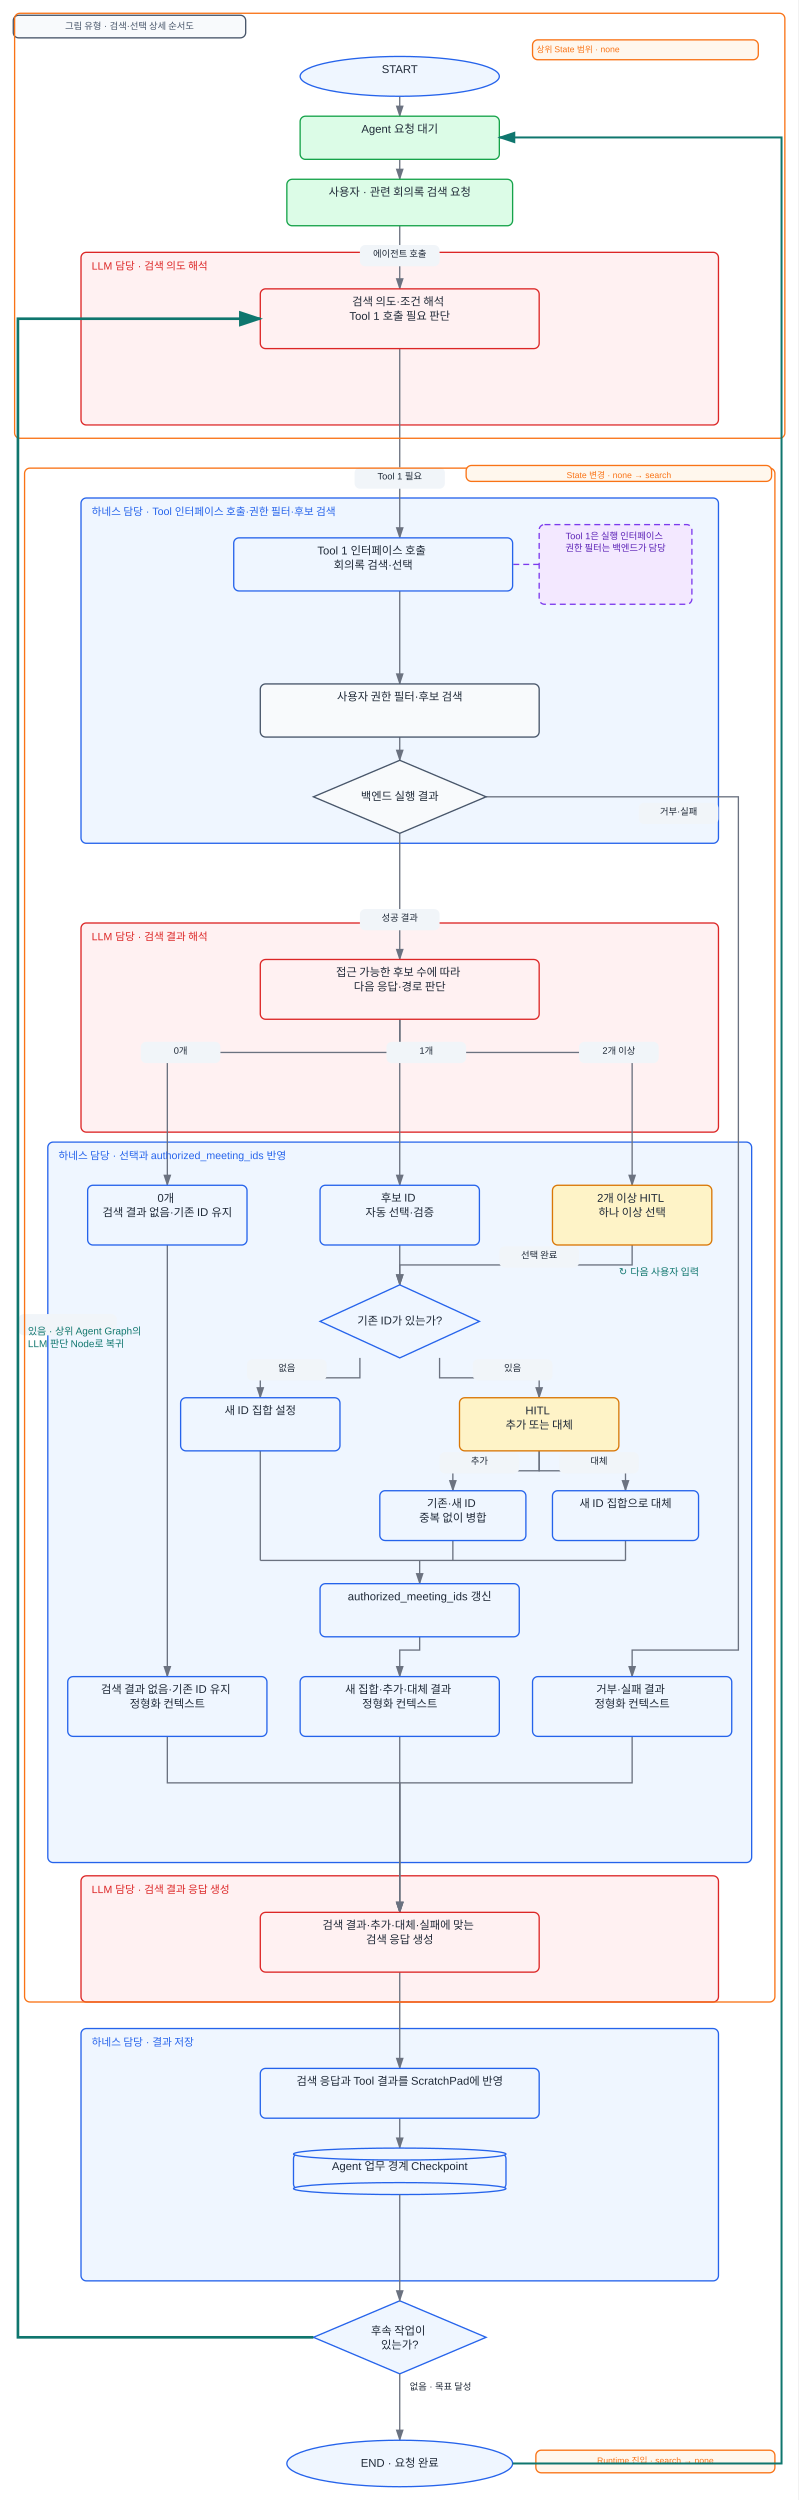
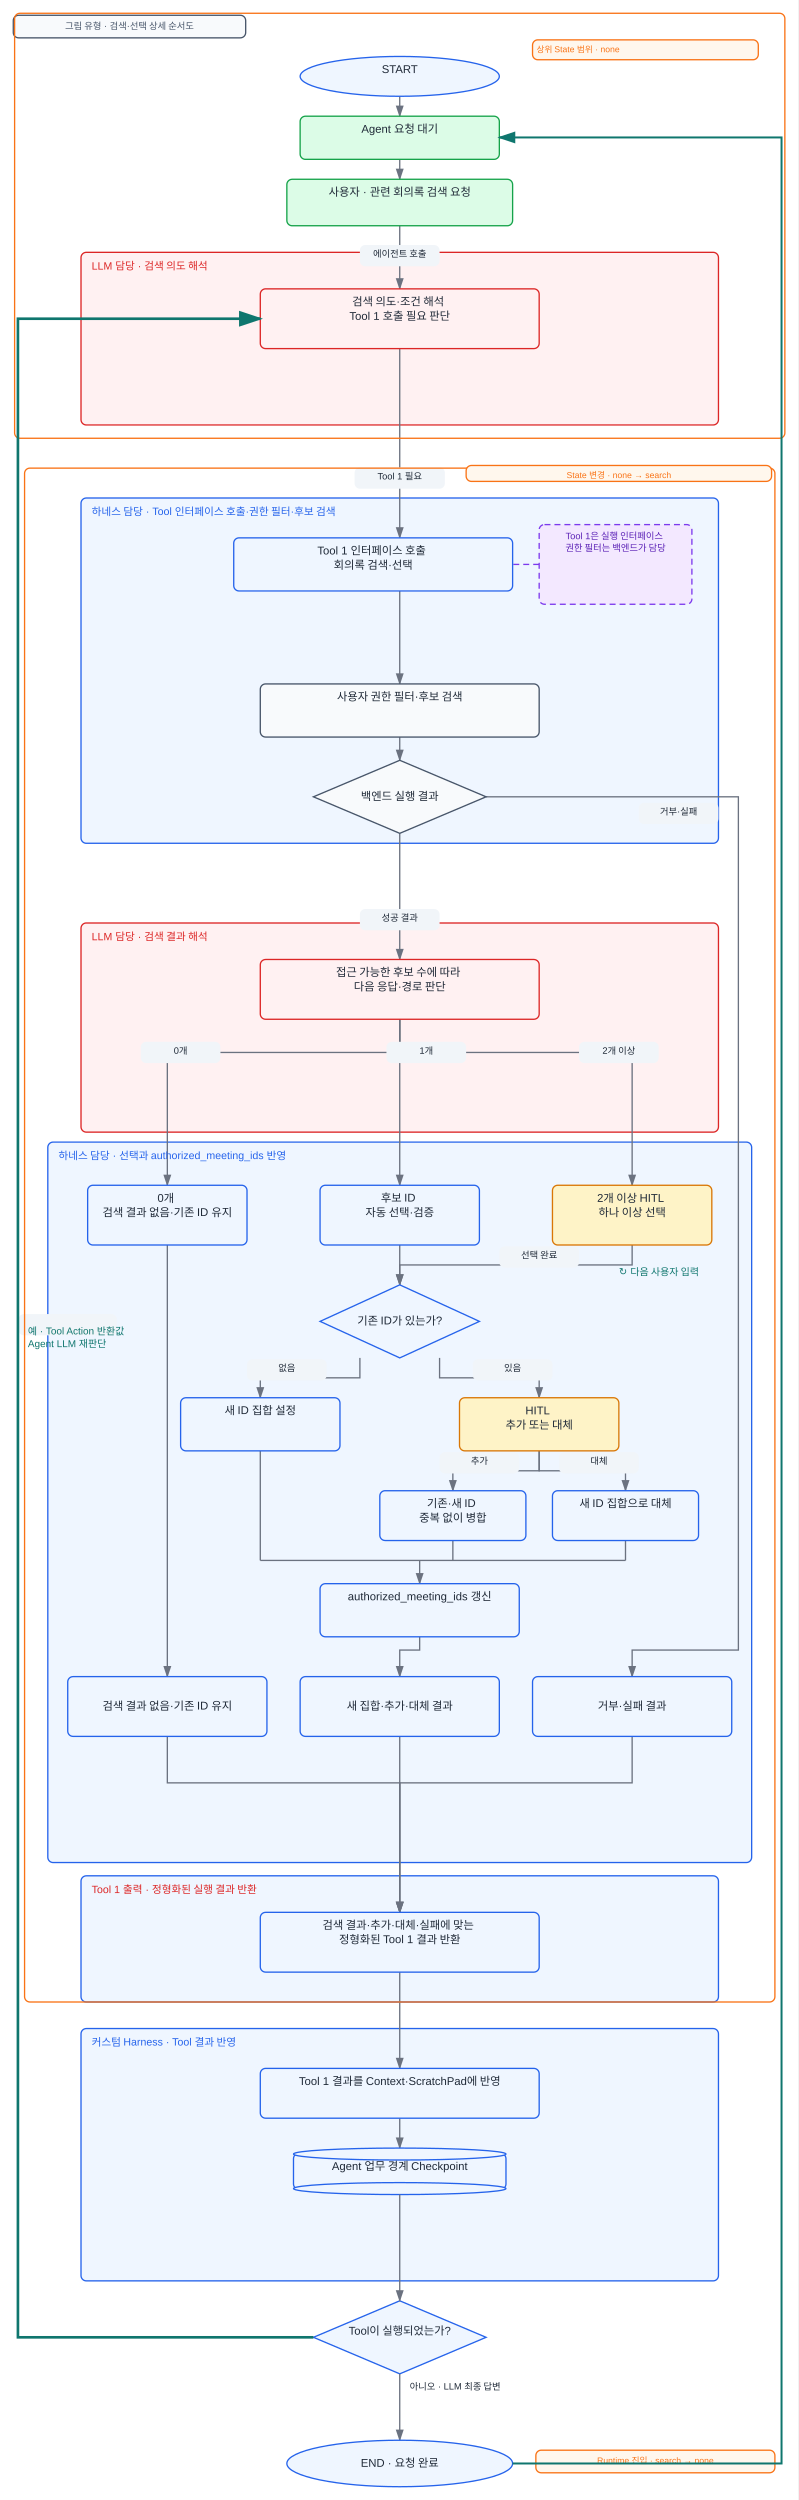
<svg xmlns="http://www.w3.org/2000/svg" width="1202" height="3765" viewBox="-2 -5 1202 3765">
  <defs>
    <marker id="arrow_0" markerWidth="10" markerHeight="10" refX="8" refY="3" orient="auto">
      <path d="M0 0L0 6L9 3z" fill="#0f766e" />
    </marker>
    <marker id="arrow_1" markerWidth="10" markerHeight="10" refX="8" refY="3" orient="auto">
      <path d="M0 0L0 6L9 3z" fill="#6b7280" />
    </marker>
    <marker id="arrow_2" markerWidth="10" markerHeight="10" refX="8" refY="3" orient="auto">
      <path d="M0 0L0 6L9 3z" fill="#7c3aed" />
    </marker>
  </defs>
  <rect x="-2" y="-5" width="100%" height="100%" fill="white" />
  <rect x="120" y="375" width="960" height="260" rx="8" stroke="#dc2626" fill="#fff1f2" stroke-width="2" opacity="1" />
  <rect x="120" y="745" width="960" height="520" rx="8" stroke="#2563eb" fill="#eff6ff" stroke-width="2" opacity="1" />
  <rect x="120" y="1385" width="960" height="315" rx="8" stroke="#dc2626" fill="#fff1f2" stroke-width="2" opacity="1" />
  <rect x="70" y="1715" width="1060" height="1085" rx="8" stroke="#2563eb" fill="#eff6ff" stroke-width="2" opacity="1" />
-   <rect x="120" y="2820" width="960" height="190" rx="8" stroke="#dc2626" fill="#fff1f2" stroke-width="2" opacity="1" />
+   <rect x="120" y="2820" width="960" height="190" rx="8" stroke="#2563eb" fill="#eff6ff" stroke-width="2" opacity="1" />
  <rect x="120" y="3050" width="960" height="380" rx="8" stroke="#2563eb" fill="#eff6ff" stroke-width="2" opacity="1" />
  <polyline points="600,140 600,170" fill="none" stroke="#6b7280" stroke-width="2" opacity="1" marker-end="url(#arrow_1)" />
  <polyline points="600,235 600,265" fill="none" stroke="#6b7280" stroke-width="2" opacity="1" marker-end="url(#arrow_1)" />
  <polyline points="600,335 600,430" fill="none" stroke="#6b7280" stroke-width="2" opacity="1" marker-end="url(#arrow_1)" />
  <polyline points="600,520 600,805" fill="none" stroke="#6b7280" stroke-width="2" opacity="1" marker-end="url(#arrow_1)" />
  <polyline points="810,845 770,845" fill="none" stroke="#7c3aed" stroke-width="2" opacity="1" stroke-dasharray="9 6" />
  <polyline points="600,885 600,1025" fill="none" stroke="#6b7280" stroke-width="2" opacity="1" marker-end="url(#arrow_1)" />
  <polyline points="600,1105 600,1140" fill="none" stroke="#6b7280" stroke-width="2" opacity="1" marker-end="url(#arrow_1)" />
  <polyline points="600,1250 600,1440" fill="none" stroke="#6b7280" stroke-width="2" opacity="1" marker-end="url(#arrow_1)" />
  <polyline points="600,1530 600,1580 250,1580 250,1780" fill="none" stroke="#6b7280" stroke-width="2" opacity="1" marker-end="url(#arrow_1)" />
  <polyline points="600,1530 600,1780" fill="none" stroke="#6b7280" stroke-width="2" opacity="1" marker-end="url(#arrow_1)" />
  <polyline points="600,1530 600,1580 950,1580 950,1780" fill="none" stroke="#6b7280" stroke-width="2" opacity="1" marker-end="url(#arrow_1)" />
  <polyline points="600,1870 600,1930" fill="none" stroke="#6b7280" stroke-width="2" opacity="1" marker-end="url(#arrow_1)" />
  <polyline points="950,1870 950,1900 600,1900 600,1930" fill="none" stroke="#6b7280" stroke-width="2" opacity="1" marker-end="url(#arrow_1)" />
  <polyline points="540,2040 540,2070 390,2070 390,2100" fill="none" stroke="#6b7280" stroke-width="2" opacity="1" marker-end="url(#arrow_1)" />
  <polyline points="660,2040 660,2070 810,2070 810,2100" fill="none" stroke="#6b7280" stroke-width="2" opacity="1" marker-end="url(#arrow_1)" />
  <polyline points="810,2180 810,2210 680,2210 680,2240" fill="none" stroke="#6b7280" stroke-width="2" opacity="1" marker-end="url(#arrow_1)" />
  <polyline points="810,2180 810,2210 940,2210 940,2240" fill="none" stroke="#6b7280" stroke-width="2" opacity="1" marker-end="url(#arrow_1)" />
  <polyline points="390,2180 390,2345" fill="none" stroke="#6b7280" stroke-width="2" opacity="1" />
  <polyline points="680,2315 680,2345" fill="none" stroke="#6b7280" stroke-width="2" opacity="1" />
  <polyline points="940,2315 940,2345" fill="none" stroke="#6b7280" stroke-width="2" opacity="1" />
  <polyline points="390,2345 940,2345" fill="none" stroke="#6b7280" stroke-width="2" opacity="1" />
  <polyline points="630,2345 630,2380" fill="none" stroke="#6b7280" stroke-width="2" opacity="1" marker-end="url(#arrow_1)" />
  <polyline points="730,1195 1110,1195 1110,2480 950,2480 950,2520" fill="none" stroke="#6b7280" stroke-width="2" opacity="1" marker-end="url(#arrow_1)" />
  <polyline points="250,1870 250,2520" fill="none" stroke="#6b7280" stroke-width="2" opacity="1" marker-end="url(#arrow_1)" />
  <polyline points="630,2460 630,2480 600,2480 600,2520" fill="none" stroke="#6b7280" stroke-width="2" opacity="1" marker-end="url(#arrow_1)" />
  <polyline points="250,2610 250,2680 600,2680 600,2875" fill="none" stroke="#6b7280" stroke-width="2" opacity="1" marker-end="url(#arrow_1)" />
  <polyline points="600,2610 600,2875" fill="none" stroke="#6b7280" stroke-width="2" opacity="1" marker-end="url(#arrow_1)" />
  <polyline points="950,2610 950,2680 600,2680 600,2875" fill="none" stroke="#6b7280" stroke-width="2" opacity="1" marker-end="url(#arrow_1)" />
  <polyline points="600,2965 600,3110" fill="none" stroke="#6b7280" stroke-width="2" opacity="1" marker-end="url(#arrow_1)" />
  <polyline points="600,3185 600,3230" fill="none" stroke="#6b7280" stroke-width="2" opacity="1" marker-end="url(#arrow_1)" />
  <ellipse cx="600" cy="110" rx="150" ry="30" stroke="#2563eb" fill="#eff6ff" stroke-width="2" opacity="1" />
  <rect x="450" y="170" width="300" height="65" rx="8" stroke="#16a34a" fill="#dcfce7" stroke-width="2" opacity="1" />
  <rect x="430" y="265" width="340" height="70" rx="8" stroke="#16a34a" fill="#dcfce7" stroke-width="2" opacity="1" />
  <rect x="390" y="430" width="420" height="90" rx="8" stroke="#dc2626" fill="#fff1f2" stroke-width="2" opacity="1" />
  <rect x="540" y="364" width="120" height="32" rx="8" stroke="none" fill="#f1f5f9" stroke-width="2" opacity="1" />
  <rect x="350" y="805" width="420" height="80" rx="8" stroke="#2563eb" fill="#eff6ff" stroke-width="2" opacity="1" />
  <rect x="810" y="785" width="230" height="120" rx="8" stroke="#7c3aed" fill="#f3e8ff" stroke-width="2" opacity="1" stroke-dasharray="9 6" />
  <rect x="532" y="699" width="136" height="32" rx="8" stroke="none" fill="#f1f5f9" stroke-width="2" opacity="1" />
  <rect x="390" y="1025" width="420" height="80" rx="8" stroke="#475569" fill="#f8fafc" stroke-width="2" opacity="1" />
  <polygon points="600,1140 730,1195 600,1250 470,1195" stroke="#475569" fill="#f8fafc" stroke-width="2" opacity="1" />
  <rect x="390" y="1440" width="420" height="90" rx="8" stroke="#dc2626" fill="#fff1f2" stroke-width="2" opacity="1" />
  <rect x="540" y="1364" width="120" height="32" rx="8" stroke="none" fill="#f1f5f9" stroke-width="2" opacity="1" />
  <rect x="130" y="1780" width="240" height="90" rx="8" stroke="#2563eb" fill="#eff6ff" stroke-width="2" opacity="1" />
  <rect x="480" y="1780" width="240" height="90" rx="8" stroke="#2563eb" fill="#eff6ff" stroke-width="2" opacity="1" />
  <rect x="830" y="1780" width="240" height="90" rx="8" stroke="#d97706" fill="#fef3c7" stroke-width="2" opacity="1" />
  <rect x="210" y="1564" width="120" height="32" rx="8" stroke="none" fill="#f1f5f9" stroke-width="2" opacity="1" />
  <rect x="580" y="1564" width="120" height="32" rx="8" stroke="none" fill="#f1f5f9" stroke-width="2" opacity="1" />
  <rect x="870" y="1564" width="120" height="32" rx="8" stroke="none" fill="#f1f5f9" stroke-width="2" opacity="1" />
  <polygon points="600,1930 720,1985 600,2040 480,1985" stroke="#2563eb" fill="#eff6ff" stroke-width="2" opacity="1" />
  <rect x="750" y="1872" width="120" height="32" rx="8" stroke="none" fill="#f1f5f9" stroke-width="2" opacity="1" />
  <rect x="270" y="2100" width="240" height="80" rx="8" stroke="#2563eb" fill="#eff6ff" stroke-width="2" opacity="1" />
  <rect x="690" y="2100" width="240" height="80" rx="8" stroke="#d97706" fill="#fef3c7" stroke-width="2" opacity="1" />
  <rect x="370" y="2042" width="120" height="32" rx="8" stroke="none" fill="#f1f5f9" stroke-width="2" opacity="1" />
  <rect x="710" y="2042" width="120" height="32" rx="8" stroke="none" fill="#f1f5f9" stroke-width="2" opacity="1" />
  <rect x="570" y="2240" width="220" height="75" rx="8" stroke="#2563eb" fill="#eff6ff" stroke-width="2" opacity="1" />
  <rect x="830" y="2240" width="220" height="75" rx="8" stroke="#2563eb" fill="#eff6ff" stroke-width="2" opacity="1" />
  <rect x="660" y="2182" width="120" height="32" rx="8" stroke="none" fill="#f1f5f9" stroke-width="2" opacity="1" />
  <rect x="840" y="2182" width="120" height="32" rx="8" stroke="none" fill="#f1f5f9" stroke-width="2" opacity="1" />
  <rect x="480" y="2380" width="300" height="80" rx="8" stroke="#2563eb" fill="#eff6ff" stroke-width="2" opacity="1" />
  <rect x="100" y="2520" width="300" height="90" rx="8" stroke="#2563eb" fill="#eff6ff" stroke-width="2" opacity="1" />
  <rect x="450" y="2520" width="300" height="90" rx="8" stroke="#2563eb" fill="#eff6ff" stroke-width="2" opacity="1" />
  <rect x="800" y="2520" width="300" height="90" rx="8" stroke="#2563eb" fill="#eff6ff" stroke-width="2" opacity="1" />
  <rect x="960" y="1204" width="120" height="32" rx="8" stroke="none" fill="#f1f5f9" stroke-width="2" opacity="1" />
-   <rect x="390" y="2875" width="420" height="90" rx="8" stroke="#dc2626" fill="#fff1f2" stroke-width="2" opacity="1" />
+   <rect x="390" y="2875" width="420" height="90" rx="8" stroke="#2563eb" fill="#eff6ff" stroke-width="2" opacity="1" />
  <rect x="390" y="3110" width="420" height="75" rx="8" stroke="#2563eb" fill="#eff6ff" stroke-width="2" opacity="1" />
  <rect x="440" y="3238" width="320" height="54" rx="8" stroke="#2563eb" fill="#eff6ff" stroke-width="2" opacity="1" />
  <ellipse cx="600" cy="3239" rx="160" ry="9" stroke="#2563eb" fill="#eff6ff" stroke-width="2" opacity="1" />
  <ellipse cx="600" cy="3291" rx="160" ry="9" stroke="#2563eb" fill="#eff6ff" stroke-width="2" opacity="1" />
  <rect x="26" y="1974" width="148" height="32" rx="8" stroke="none" fill="#f1f5f9" stroke-width="2" opacity="1" />
  <text x="600" y="105" text-anchor="middle" font-family="Arial,'Noto Sans KR',sans-serif" font-size="17" fill="#1f2937" opacity="1">
    <tspan x="600" dy="0">START</tspan>
  </text>
  <text x="600" y="195" text-anchor="middle" font-family="Arial,'Noto Sans KR',sans-serif" font-size="17" fill="#1f2937" opacity="1">
    <tspan x="600" dy="0">Agent 요청 대기</tspan>
  </text>
  <text x="600" y="290" text-anchor="middle" font-family="Arial,'Noto Sans KR',sans-serif" font-size="17" fill="#1f2937" opacity="1">
    <tspan x="600" dy="0">사용자 · 관련 회의록 검색 요청</tspan>
  </text>
  <text x="136" y="401" text-anchor="start" font-family="Arial,'Noto Sans KR',sans-serif" font-size="16" fill="#dc2626" opacity="1">
    <tspan x="136" dy="0">LLM 담당 · 검색 의도 해석</tspan>
  </text>
  <text x="600" y="455" text-anchor="middle" font-family="Arial,'Noto Sans KR',sans-serif" font-size="17" fill="#1f2937" opacity="1">
    <tspan x="600" dy="0">검색 의도·조건 해석</tspan>
    <tspan x="600" dy="21.76">Tool 1 호출 필요 판단</tspan>
  </text>
  <text x="600" y="382" text-anchor="middle" font-family="Arial,'Noto Sans KR',sans-serif" font-size="14" fill="#1f2937" opacity="1">
    <tspan x="600" dy="0">에이전트 호출</tspan>
  </text>
  <text x="136" y="771" text-anchor="start" font-family="Arial,'Noto Sans KR',sans-serif" font-size="16" fill="#2563eb" opacity="1">
    <tspan x="136" dy="0">하네스 담당 · Tool 인터페이스 호출·권한 필터·후보 검색</tspan>
  </text>
  <text x="560" y="830" text-anchor="middle" font-family="Arial,'Noto Sans KR',sans-serif" font-size="17" fill="#1f2937" opacity="1">
    <tspan x="560" dy="0">Tool 1 인터페이스 호출</tspan>
    <tspan x="560" dy="21.76">회의록 검색·선택</tspan>
  </text>
  <text x="925" y="807" text-anchor="middle" font-family="Arial,'Noto Sans KR',sans-serif" font-size="14" fill="#5b21b6" opacity="1">
    <tspan x="925" dy="0">Tool 1은 실행 인터페이스</tspan>
    <tspan x="925" dy="17.92">권한 필터는 백엔드가 담당</tspan>
  </text>
  <text x="600" y="717" text-anchor="middle" font-family="Arial,'Noto Sans KR',sans-serif" font-size="14" fill="#1f2937" opacity="1">
    <tspan x="600" dy="0">Tool 1 필요</tspan>
  </text>
  <text x="600" y="1050" text-anchor="middle" font-family="Arial,'Noto Sans KR',sans-serif" font-size="17" fill="#1f2937" opacity="1">
    <tspan x="600" dy="0">사용자 권한 필터·후보 검색</tspan>
  </text>
  <text x="600" y="1200" text-anchor="middle" font-family="Arial,'Noto Sans KR',sans-serif" font-size="17" fill="#1f2937" opacity="1">
    <tspan x="600" dy="0">백엔드 실행 결과</tspan>
  </text>
  <text x="136" y="1411" text-anchor="start" font-family="Arial,'Noto Sans KR',sans-serif" font-size="16" fill="#dc2626" opacity="1">
    <tspan x="136" dy="0">LLM 담당 · 검색 결과 해석</tspan>
  </text>
  <text x="600" y="1465" text-anchor="middle" font-family="Arial,'Noto Sans KR',sans-serif" font-size="17" fill="#1f2937" opacity="1">
    <tspan x="600" dy="0">접근 가능한 후보 수에 따라</tspan>
    <tspan x="600" dy="21.76">다음 응답·경로 판단</tspan>
  </text>
  <text x="600" y="1382" text-anchor="middle" font-family="Arial,'Noto Sans KR',sans-serif" font-size="14" fill="#1f2937" opacity="1">
    <tspan x="600" dy="0">성공 결과</tspan>
  </text>
  <text x="86" y="1741" text-anchor="start" font-family="Arial,'Noto Sans KR',sans-serif" font-size="16" fill="#2563eb" opacity="1">
    <tspan x="86" dy="0">하네스 담당 · 선택과 authorized_meeting_ids 반영</tspan>
  </text>
  <text x="250" y="1805" text-anchor="middle" font-family="Arial,'Noto Sans KR',sans-serif" font-size="17" fill="#1f2937" opacity="1">
    <tspan x="250" dy="0">0개</tspan>
    <tspan x="250" dy="21.76">검색 결과 없음·기존 ID 유지</tspan>
  </text>
  <text x="600" y="1805" text-anchor="middle" font-family="Arial,'Noto Sans KR',sans-serif" font-size="17" fill="#1f2937" opacity="1">
    <tspan x="600" dy="0">후보 ID</tspan>
    <tspan x="600" dy="21.76">자동 선택·검증</tspan>
  </text>
  <text x="950" y="1805" text-anchor="middle" font-family="Arial,'Noto Sans KR',sans-serif" font-size="17" fill="#1f2937" opacity="1">
    <tspan x="950" dy="0">2개 이상 HITL</tspan>
    <tspan x="950" dy="21.76">하나 이상 선택</tspan>
  </text>
  <text x="270" y="1582" text-anchor="middle" font-family="Arial,'Noto Sans KR',sans-serif" font-size="14" fill="#1f2937" opacity="1">
    <tspan x="270" dy="0">0개</tspan>
  </text>
  <text x="640" y="1582" text-anchor="middle" font-family="Arial,'Noto Sans KR',sans-serif" font-size="14" fill="#1f2937" opacity="1">
    <tspan x="640" dy="0">1개</tspan>
  </text>
  <text x="930" y="1582" text-anchor="middle" font-family="Arial,'Noto Sans KR',sans-serif" font-size="14" fill="#1f2937" opacity="1">
    <tspan x="930" dy="0">2개 이상</tspan>
  </text>
  <text x="600" y="1990" text-anchor="middle" font-family="Arial,'Noto Sans KR',sans-serif" font-size="17" fill="#1f2937" opacity="1">
    <tspan x="600" dy="0">기존 ID가 있는가?</tspan>
  </text>
  <text x="810" y="1890" text-anchor="middle" font-family="Arial,'Noto Sans KR',sans-serif" font-size="14" fill="#1f2937" opacity="1">
    <tspan x="810" dy="0">선택 완료</tspan>
  </text>
  <text x="390" y="2125" text-anchor="middle" font-family="Arial,'Noto Sans KR',sans-serif" font-size="17" fill="#1f2937" opacity="1">
    <tspan x="390" dy="0">새 ID 집합 설정</tspan>
  </text>
  <text x="810" y="2125" text-anchor="middle" font-family="Arial,'Noto Sans KR',sans-serif" font-size="17" fill="#1f2937" opacity="1">
    <tspan x="810" dy="0">HITL</tspan>
    <tspan x="810" dy="21.76">추가 또는 대체</tspan>
  </text>
  <text x="430" y="2060" text-anchor="middle" font-family="Arial,'Noto Sans KR',sans-serif" font-size="14" fill="#1f2937" opacity="1">
    <tspan x="430" dy="0">없음</tspan>
  </text>
  <text x="770" y="2060" text-anchor="middle" font-family="Arial,'Noto Sans KR',sans-serif" font-size="14" fill="#1f2937" opacity="1">
    <tspan x="770" dy="0">있음</tspan>
  </text>
  <text x="680" y="2265" text-anchor="middle" font-family="Arial,'Noto Sans KR',sans-serif" font-size="17" fill="#1f2937" opacity="1">
    <tspan x="680" dy="0">기존·새 ID</tspan>
    <tspan x="680" dy="21.76">중복 없이 병합</tspan>
  </text>
  <text x="940" y="2265" text-anchor="middle" font-family="Arial,'Noto Sans KR',sans-serif" font-size="17" fill="#1f2937" opacity="1">
    <tspan x="940" dy="0">새 ID 집합으로 대체</tspan>
  </text>
  <text x="720" y="2200" text-anchor="middle" font-family="Arial,'Noto Sans KR',sans-serif" font-size="14" fill="#1f2937" opacity="1">
    <tspan x="720" dy="0">추가</tspan>
  </text>
  <text x="900" y="2200" text-anchor="middle" font-family="Arial,'Noto Sans KR',sans-serif" font-size="14" fill="#1f2937" opacity="1">
    <tspan x="900" dy="0">대체</tspan>
  </text>
  <text x="630" y="2405" text-anchor="middle" font-family="Arial,'Noto Sans KR',sans-serif" font-size="17" fill="#1f2937" opacity="1">
    <tspan x="630" dy="0">authorized_meeting_ids 갱신</tspan>
  </text>
-   <text x="250" y="2545" text-anchor="middle" font-family="Arial,'Noto Sans KR',sans-serif" font-size="17" fill="#1f2937" opacity="1">
+   <text x="250" y="2570" text-anchor="middle" font-family="Arial,'Noto Sans KR',sans-serif" font-size="17" fill="#1f2937" opacity="1">
    <tspan x="250" dy="0">검색 결과 없음·기존 ID 유지</tspan>
-     <tspan x="250" dy="21.76">정형화 컨텍스트</tspan>
-   </text>
-   <text x="600" y="2545" text-anchor="middle" font-family="Arial,'Noto Sans KR',sans-serif" font-size="17" fill="#1f2937" opacity="1">
+   </text>
+   <text x="600" y="2570" text-anchor="middle" font-family="Arial,'Noto Sans KR',sans-serif" font-size="17" fill="#1f2937" opacity="1">
    <tspan x="600" dy="0">새 집합·추가·대체 결과</tspan>
-     <tspan x="600" dy="21.76">정형화 컨텍스트</tspan>
-   </text>
-   <text x="950" y="2545" text-anchor="middle" font-family="Arial,'Noto Sans KR',sans-serif" font-size="17" fill="#1f2937" opacity="1">
+   </text>
+   <text x="950" y="2570" text-anchor="middle" font-family="Arial,'Noto Sans KR',sans-serif" font-size="17" fill="#1f2937" opacity="1">
    <tspan x="950" dy="0">거부·실패 결과</tspan>
-     <tspan x="950" dy="21.76">정형화 컨텍스트</tspan>
  </text>
  <text x="1020" y="1222" text-anchor="middle" font-family="Arial,'Noto Sans KR',sans-serif" font-size="14" fill="#1f2937" opacity="1">
    <tspan x="1020" dy="0">거부·실패</tspan>
  </text>
  <text x="136" y="2846" text-anchor="start" font-family="Arial,'Noto Sans KR',sans-serif" font-size="16" fill="#dc2626" opacity="1">
-     <tspan x="136" dy="0">LLM 담당 · 검색 결과 응답 생성</tspan>
+     <tspan x="136" dy="0">Tool 1 출력 · 정형화된 실행 결과 반환</tspan>
  </text>
  <text x="600" y="2900" text-anchor="middle" font-family="Arial,'Noto Sans KR',sans-serif" font-size="17" fill="#1f2937" opacity="1">
    <tspan x="600" dy="0">검색 결과·추가·대체·실패에 맞는</tspan>
-     <tspan x="600" dy="21.76">검색 응답 생성</tspan>
+     <tspan x="600" dy="21.76">정형화된 Tool 1 결과 반환</tspan>
  </text>
  <text x="136" y="3076" text-anchor="start" font-family="Arial,'Noto Sans KR',sans-serif" font-size="16" fill="#2563eb" opacity="1">
-     <tspan x="136" dy="0">하네스 담당 · 결과 저장</tspan>
+     <tspan x="136" dy="0">커스텀 Harness · Tool 결과 반영</tspan>
  </text>
  <text x="600" y="3135" text-anchor="middle" font-family="Arial,'Noto Sans KR',sans-serif" font-size="17" fill="#1f2937" opacity="1">
-     <tspan x="600" dy="0">검색 응답과 Tool 결과를 ScratchPad에 반영</tspan>
+     <tspan x="600" dy="0">Tool 1 결과를 Context·ScratchPad에 반영</tspan>
  </text>
  <text x="600" y="3263" text-anchor="middle" font-family="Arial,'Noto Sans KR',sans-serif" font-size="17" fill="#1f2937" opacity="1">
    <tspan x="600" dy="0">Agent 업무 경계 Checkpoint</tspan>
  </text>
  <rect x="18" y="18" width="350" height="34" rx="8" stroke="#475569" fill="#f8fafc" stroke-width="2" opacity="1" />
  <text x="193" y="39" text-anchor="middle" font-family="Arial,'Noto Sans KR',sans-serif" font-size="14" fill="#475569" opacity="1">
    <tspan x="193" dy="0">그림 유형 · 검색·선택 상세 순서도</tspan>
  </text>
  <rect x="20" y="15" width="1160" height="640" rx="8" stroke="#f97316" fill="none" stroke-width="2" opacity="1" />
  <rect x="35" y="700" width="1130" height="2310" rx="8" stroke="#f97316" fill="none" stroke-width="2" opacity="1" />
  <rect x="700" y="696" width="460" height="24" rx="8" stroke="#f97316" fill="#fff7ed" stroke-width="2" opacity="1" />
  <text x="930" y="715" text-anchor="middle" font-family="Arial,'Noto Sans KR',sans-serif" font-size="13" fill="#f97316" opacity="1">
    <tspan x="930" dy="0">State 변경 · none → search</tspan>
  </text>
  <polygon points="600,3460 730,3515 600,3570 470,3515" stroke="#2563eb" fill="#eff6ff" stroke-width="2" opacity="1" />
  <text x="600" y="3511" text-anchor="middle" font-family="Arial,'Noto Sans KR',sans-serif" font-size="17" fill="#1f2937" opacity="1">
-     <tspan x="600" dy="0">후속 작업이</tspan>
-     <tspan x="600" dy="21.25">있는가?</tspan>
+     <tspan x="600" dy="0">Tool이 실행되었는가?</tspan>
  </text>
  <polyline points="600,3300 600,3460" fill="none" stroke="#6b7280" stroke-width="2" opacity="1" marker-end="url(#arrow_1)" />
  <polyline points="470,3515 25,3515 25,475 390,475" fill="none" stroke="#0f766e" stroke-width="4" opacity="1" marker-end="url(#arrow_0)" />
  <text x="40" y="2005" text-anchor="start" font-family="Arial,'Noto Sans KR',sans-serif" font-size="15" fill="#0f766e" opacity="1">
-     <tspan x="40" dy="0">있음 · 상위 Agent Graph의</tspan>
-     <tspan x="40" dy="18.75">LLM 판단 Node로 복귀</tspan>
+     <tspan x="40" dy="0">예 · Tool Action 반환값</tspan>
+     <tspan x="40" dy="18.75">Agent LLM 재판단</tspan>
  </text>
  <polyline points="600,3570 600,3670" fill="none" stroke="#6b7280" stroke-width="2" opacity="1" marker-end="url(#arrow_1)" />
  <text x="615" y="3594" text-anchor="start" font-family="Arial,'Noto Sans KR',sans-serif" font-size="14" fill="#1f2937" opacity="1">
-     <tspan x="615" dy="0">없음 · 목표 달성</tspan>
+     <tspan x="615" dy="0">아니오 · LLM 최종 답변</tspan>
  </text>
  <ellipse cx="600" cy="3705" rx="170" ry="35" stroke="#2563eb" fill="#eff6ff" stroke-width="2" opacity="1" />
  <text x="600" y="3710" text-anchor="middle" font-family="Arial,'Noto Sans KR',sans-serif" font-size="17" fill="#1f2937" opacity="1">
    <tspan x="600" dy="0">END · 요청 완료</tspan>
  </text>
  <rect x="805" y="3685" width="360" height="34" rx="8" stroke="#f97316" fill="#fff7ed" stroke-width="2" opacity="1" />
  <text x="985" y="3705" text-anchor="middle" font-family="Arial,'Noto Sans KR',sans-serif" font-size="13" fill="#f97316" opacity="1">
    <tspan x="985" dy="0">Runtime 진입 · search → none</tspan>
  </text>
  <polyline points="770,3705 1175,3705 1175,202 750,202" fill="none" stroke="#0f766e" stroke-width="3" opacity="1" marker-end="url(#arrow_0)" />
  <text x="930" y="1915" text-anchor="start" font-family="Arial,'Noto Sans KR',sans-serif" font-size="15" fill="#0f766e" opacity="1">
    <tspan x="930" dy="0">↻ 다음 사용자 입력</tspan>
  </text>
  <rect x="800" y="55" width="340" height="30" rx="8" stroke="#f97316" fill="#fff7ed" stroke-width="2" opacity="1" />
  <text x="806" y="74" text-anchor="start" font-family="Arial,'Noto Sans KR',sans-serif" font-size="13" fill="#f97316" opacity="1">
    <tspan x="806" dy="0">상위 State 범위 · none</tspan>
  </text>
</svg>
